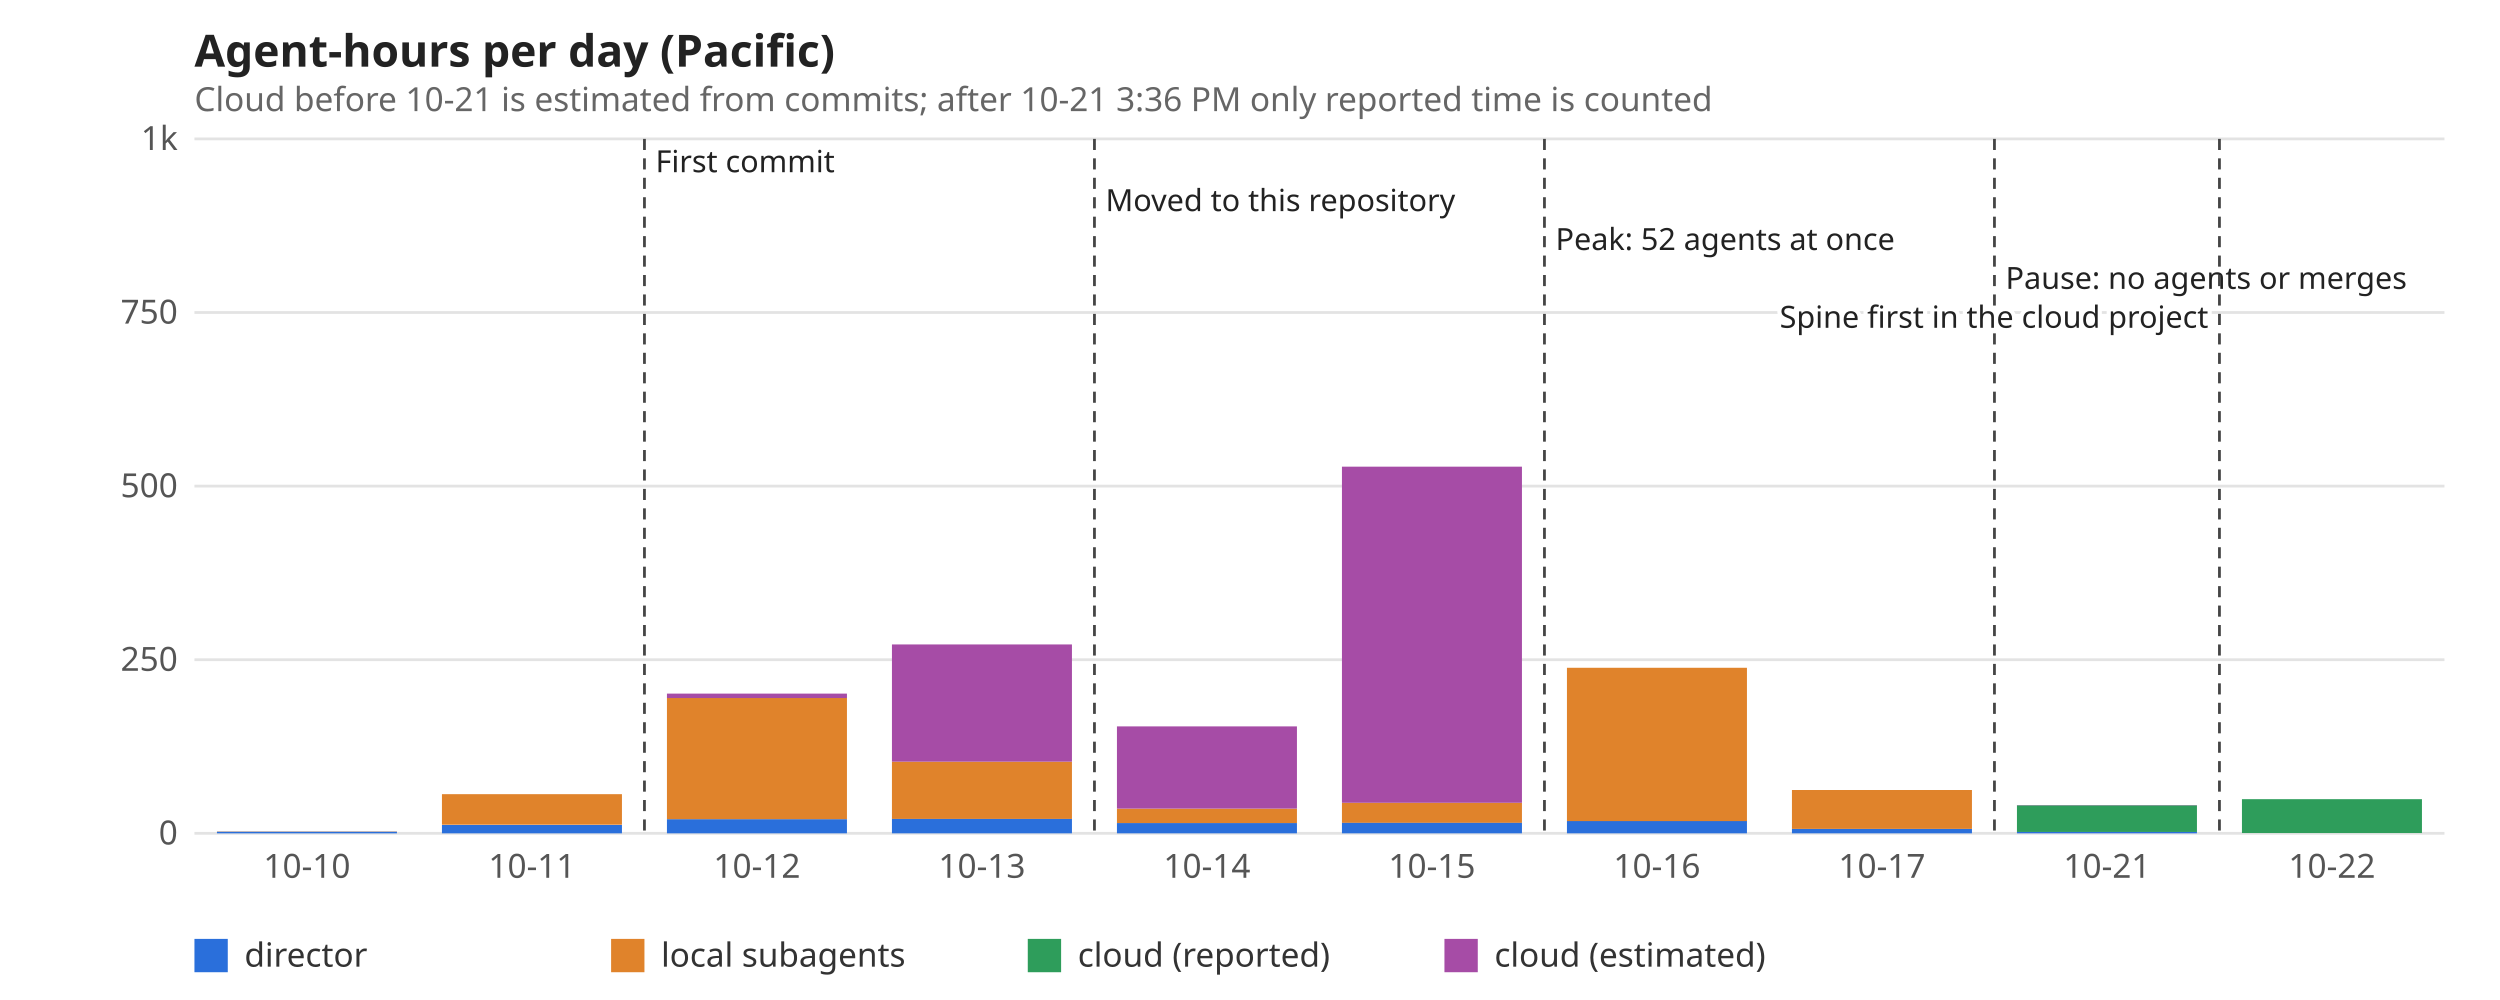
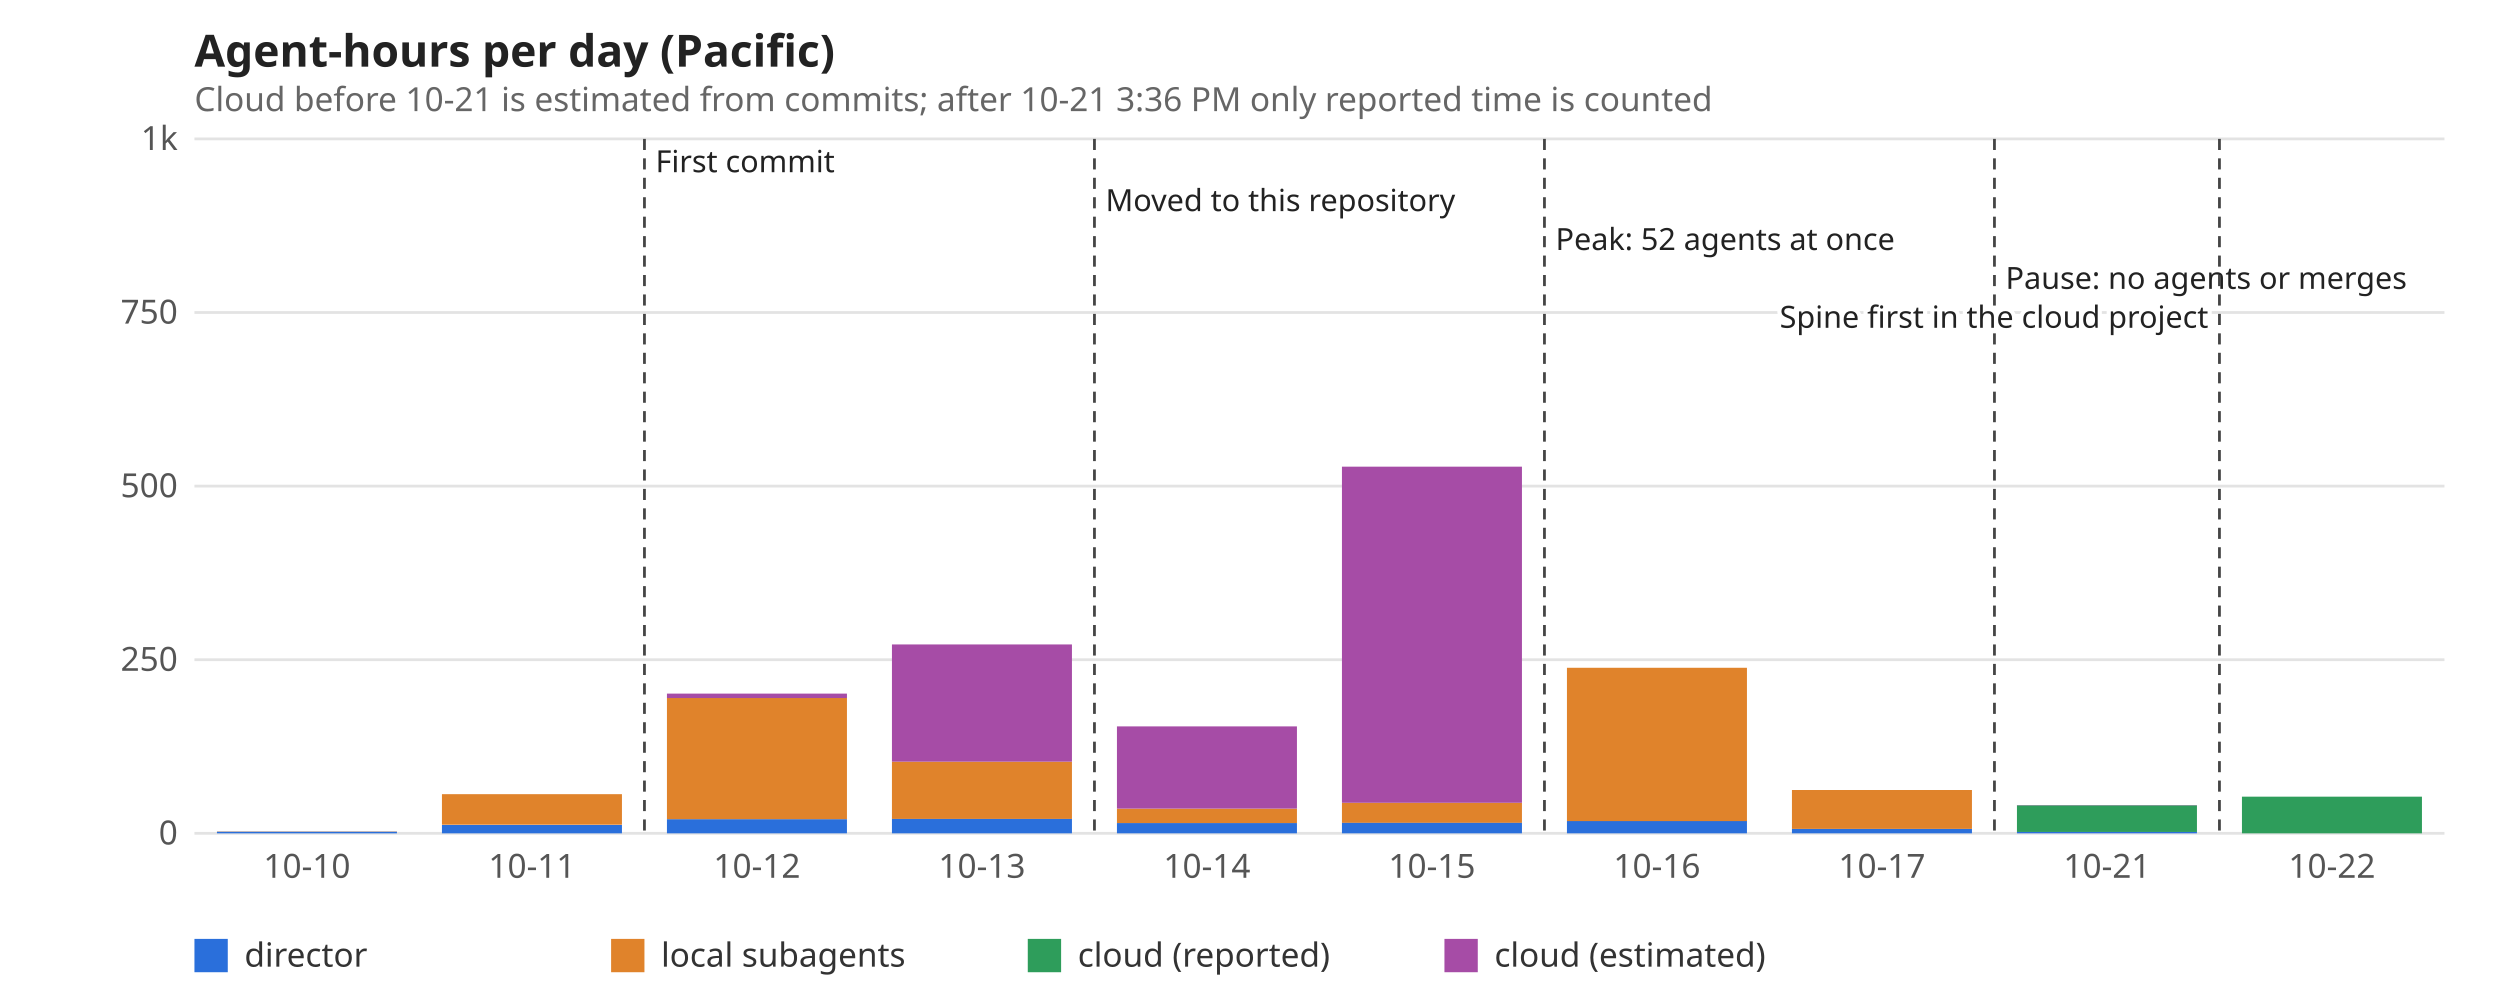
<svg xmlns="http://www.w3.org/2000/svg" viewBox="0 0 900 360" width="900" height="360" font-family="sans-serif" font-size="12">
  <rect width="900" height="360" fill="#fff" />
  <text x="70" y="24" font-size="16" font-weight="bold" fill="#222">Agent-hours per day (Pacific)</text>
  <text x="70" y="40" fill="#666">Cloud before 10-21 is estimated from commits; after 10-21 3:36 PM only reported time is counted</text>
  <line x1="70" x2="880" y1="300.0" y2="300.0" stroke="#e3e3e3" />
  <text x="64" y="304.0" text-anchor="end" fill="#555">0</text>
  <line x1="70" x2="880" y1="237.5" y2="237.5" stroke="#e3e3e3" />
  <text x="64" y="241.5" text-anchor="end" fill="#555">250</text>
  <line x1="70" x2="880" y1="175.0" y2="175.0" stroke="#e3e3e3" />
  <text x="64" y="179.0" text-anchor="end" fill="#555">500</text>
  <line x1="70" x2="880" y1="112.5" y2="112.5" stroke="#e3e3e3" />
  <text x="64" y="116.5" text-anchor="end" fill="#555">750</text>
  <line x1="70" x2="880" y1="50.0" y2="50.0" stroke="#e3e3e3" />
  <text x="64" y="54.0" text-anchor="end" fill="#555">1k</text>
  <text x="110.5" y="316" text-anchor="middle" fill="#555">10-10</text>
  <text x="191.5" y="316" text-anchor="middle" fill="#555">10-11</text>
  <text x="272.5" y="316" text-anchor="middle" fill="#555">10-12</text>
  <text x="353.5" y="316" text-anchor="middle" fill="#555">10-13</text>
  <text x="434.5" y="316" text-anchor="middle" fill="#555">10-14</text>
  <text x="515.5" y="316" text-anchor="middle" fill="#555">10-15</text>
  <text x="596.5" y="316" text-anchor="middle" fill="#555">10-16</text>
  <text x="677.5" y="316" text-anchor="middle" fill="#555">10-17</text>
  <text x="758.5" y="316" text-anchor="middle" fill="#555">10-21</text>
  <text x="839.5" y="316" text-anchor="middle" fill="#555">10-22</text>
  <rect x="78.1" y="299.4" width="64.8" height="0.6" fill="#2a6fdb" />
  <rect x="159.1" y="297.0" width="64.8" height="3.0" fill="#2a6fdb" />
  <rect x="240.1" y="294.9" width="64.8" height="5.1" fill="#2a6fdb" />
  <rect x="321.1" y="294.7" width="64.8" height="5.3" fill="#2a6fdb" />
  <rect x="402.1" y="296.3" width="64.8" height="3.7" fill="#2a6fdb" />
  <rect x="483.1" y="296.1" width="64.8" height="3.9" fill="#2a6fdb" />
  <rect x="564.1" y="295.5" width="64.8" height="4.5" fill="#2a6fdb" />
  <rect x="645.1" y="298.4" width="64.8" height="1.6" fill="#2a6fdb" />
  <rect x="726.1" y="299.4" width="64.8" height="0.6" fill="#2a6fdb" />
  <rect x="807.1" y="300.0" width="64.8" height="0.0" fill="#2a6fdb" />
  <rect x="78.1" y="299.3" width="64.8" height="0.1" fill="#e0832b" />
  <rect x="159.1" y="285.9" width="64.8" height="11.0" fill="#e0832b" />
  <rect x="240.1" y="251.2" width="64.8" height="43.7" fill="#e0832b" />
  <rect x="321.1" y="274.2" width="64.8" height="20.6" fill="#e0832b" />
  <rect x="402.1" y="291.1" width="64.8" height="5.2" fill="#e0832b" />
  <rect x="483.1" y="289.0" width="64.8" height="7.2" fill="#e0832b" />
  <rect x="564.1" y="240.4" width="64.8" height="55.2" fill="#e0832b" />
  <rect x="645.1" y="284.4" width="64.8" height="14.0" fill="#e0832b" />
  <rect x="726.1" y="299.4" width="64.8" height="0.0" fill="#e0832b" />
  <rect x="726.1" y="289.9" width="64.8" height="9.6" fill="#2e9d5b" />
-   <rect x="807.1" y="287.7" width="64.8" height="12.2" fill="#2e9d5b" />
+   <rect x="807.1" y="286.8" width="64.8" height="13.2" fill="#2e9d5b" />
  <rect x="240.1" y="249.7" width="64.8" height="1.6" fill="#a64ca6" />
  <rect x="321.1" y="232.0" width="64.8" height="42.2" fill="#a64ca6" />
  <rect x="402.1" y="261.5" width="64.8" height="29.6" fill="#a64ca6" />
  <rect x="483.1" y="168.0" width="64.8" height="121.0" fill="#a64ca6" />
  <rect x="726.1" y="289.8" width="64.8" height="0.1" fill="#a64ca6" />
  <line x1="232.0" x2="232.0" y1="50" y2="300" stroke="#444" stroke-dasharray="4 3" />
  <text x="236.0" y="62" text-anchor="start" font-size="11" fill="#222" stroke="#fff" stroke-width="3" paint-order="stroke">First commit</text>
  <line x1="394.0" x2="394.0" y1="50" y2="300" stroke="#444" stroke-dasharray="4 3" />
  <text x="398.0" y="76" text-anchor="start" font-size="11" fill="#222" stroke="#fff" stroke-width="3" paint-order="stroke">Moved to this repository</text>
  <line x1="556.0" x2="556.0" y1="50" y2="300" stroke="#444" stroke-dasharray="4 3" />
  <text x="560.0" y="90" text-anchor="start" font-size="11" fill="#222" stroke="#fff" stroke-width="3" paint-order="stroke">Peak: 52 agents at once</text>
  <line x1="718.0" x2="718.0" y1="50" y2="300" stroke="#444" stroke-dasharray="4 3" />
  <text x="722.0" y="104" text-anchor="start" font-size="11" fill="#222" stroke="#fff" stroke-width="3" paint-order="stroke">Pause: no agents or merges</text>
  <line x1="799.0" x2="799.0" y1="50" y2="300" stroke="#444" stroke-dasharray="4 3" />
  <text x="795.0" y="118" text-anchor="end" font-size="11" fill="#222" stroke="#fff" stroke-width="3" paint-order="stroke">Spine first in the cloud project</text>
  <rect x="70" y="338" width="12" height="12" fill="#2a6fdb" />
  <text x="88" y="348" fill="#333">director</text>
  <rect x="220" y="338" width="12" height="12" fill="#e0832b" />
  <text x="238" y="348" fill="#333">local subagents</text>
  <rect x="370" y="338" width="12" height="12" fill="#2e9d5b" />
  <text x="388" y="348" fill="#333">cloud (reported)</text>
  <rect x="520" y="338" width="12" height="12" fill="#a64ca6" />
  <text x="538" y="348" fill="#333">cloud (estimated)</text>
</svg>
